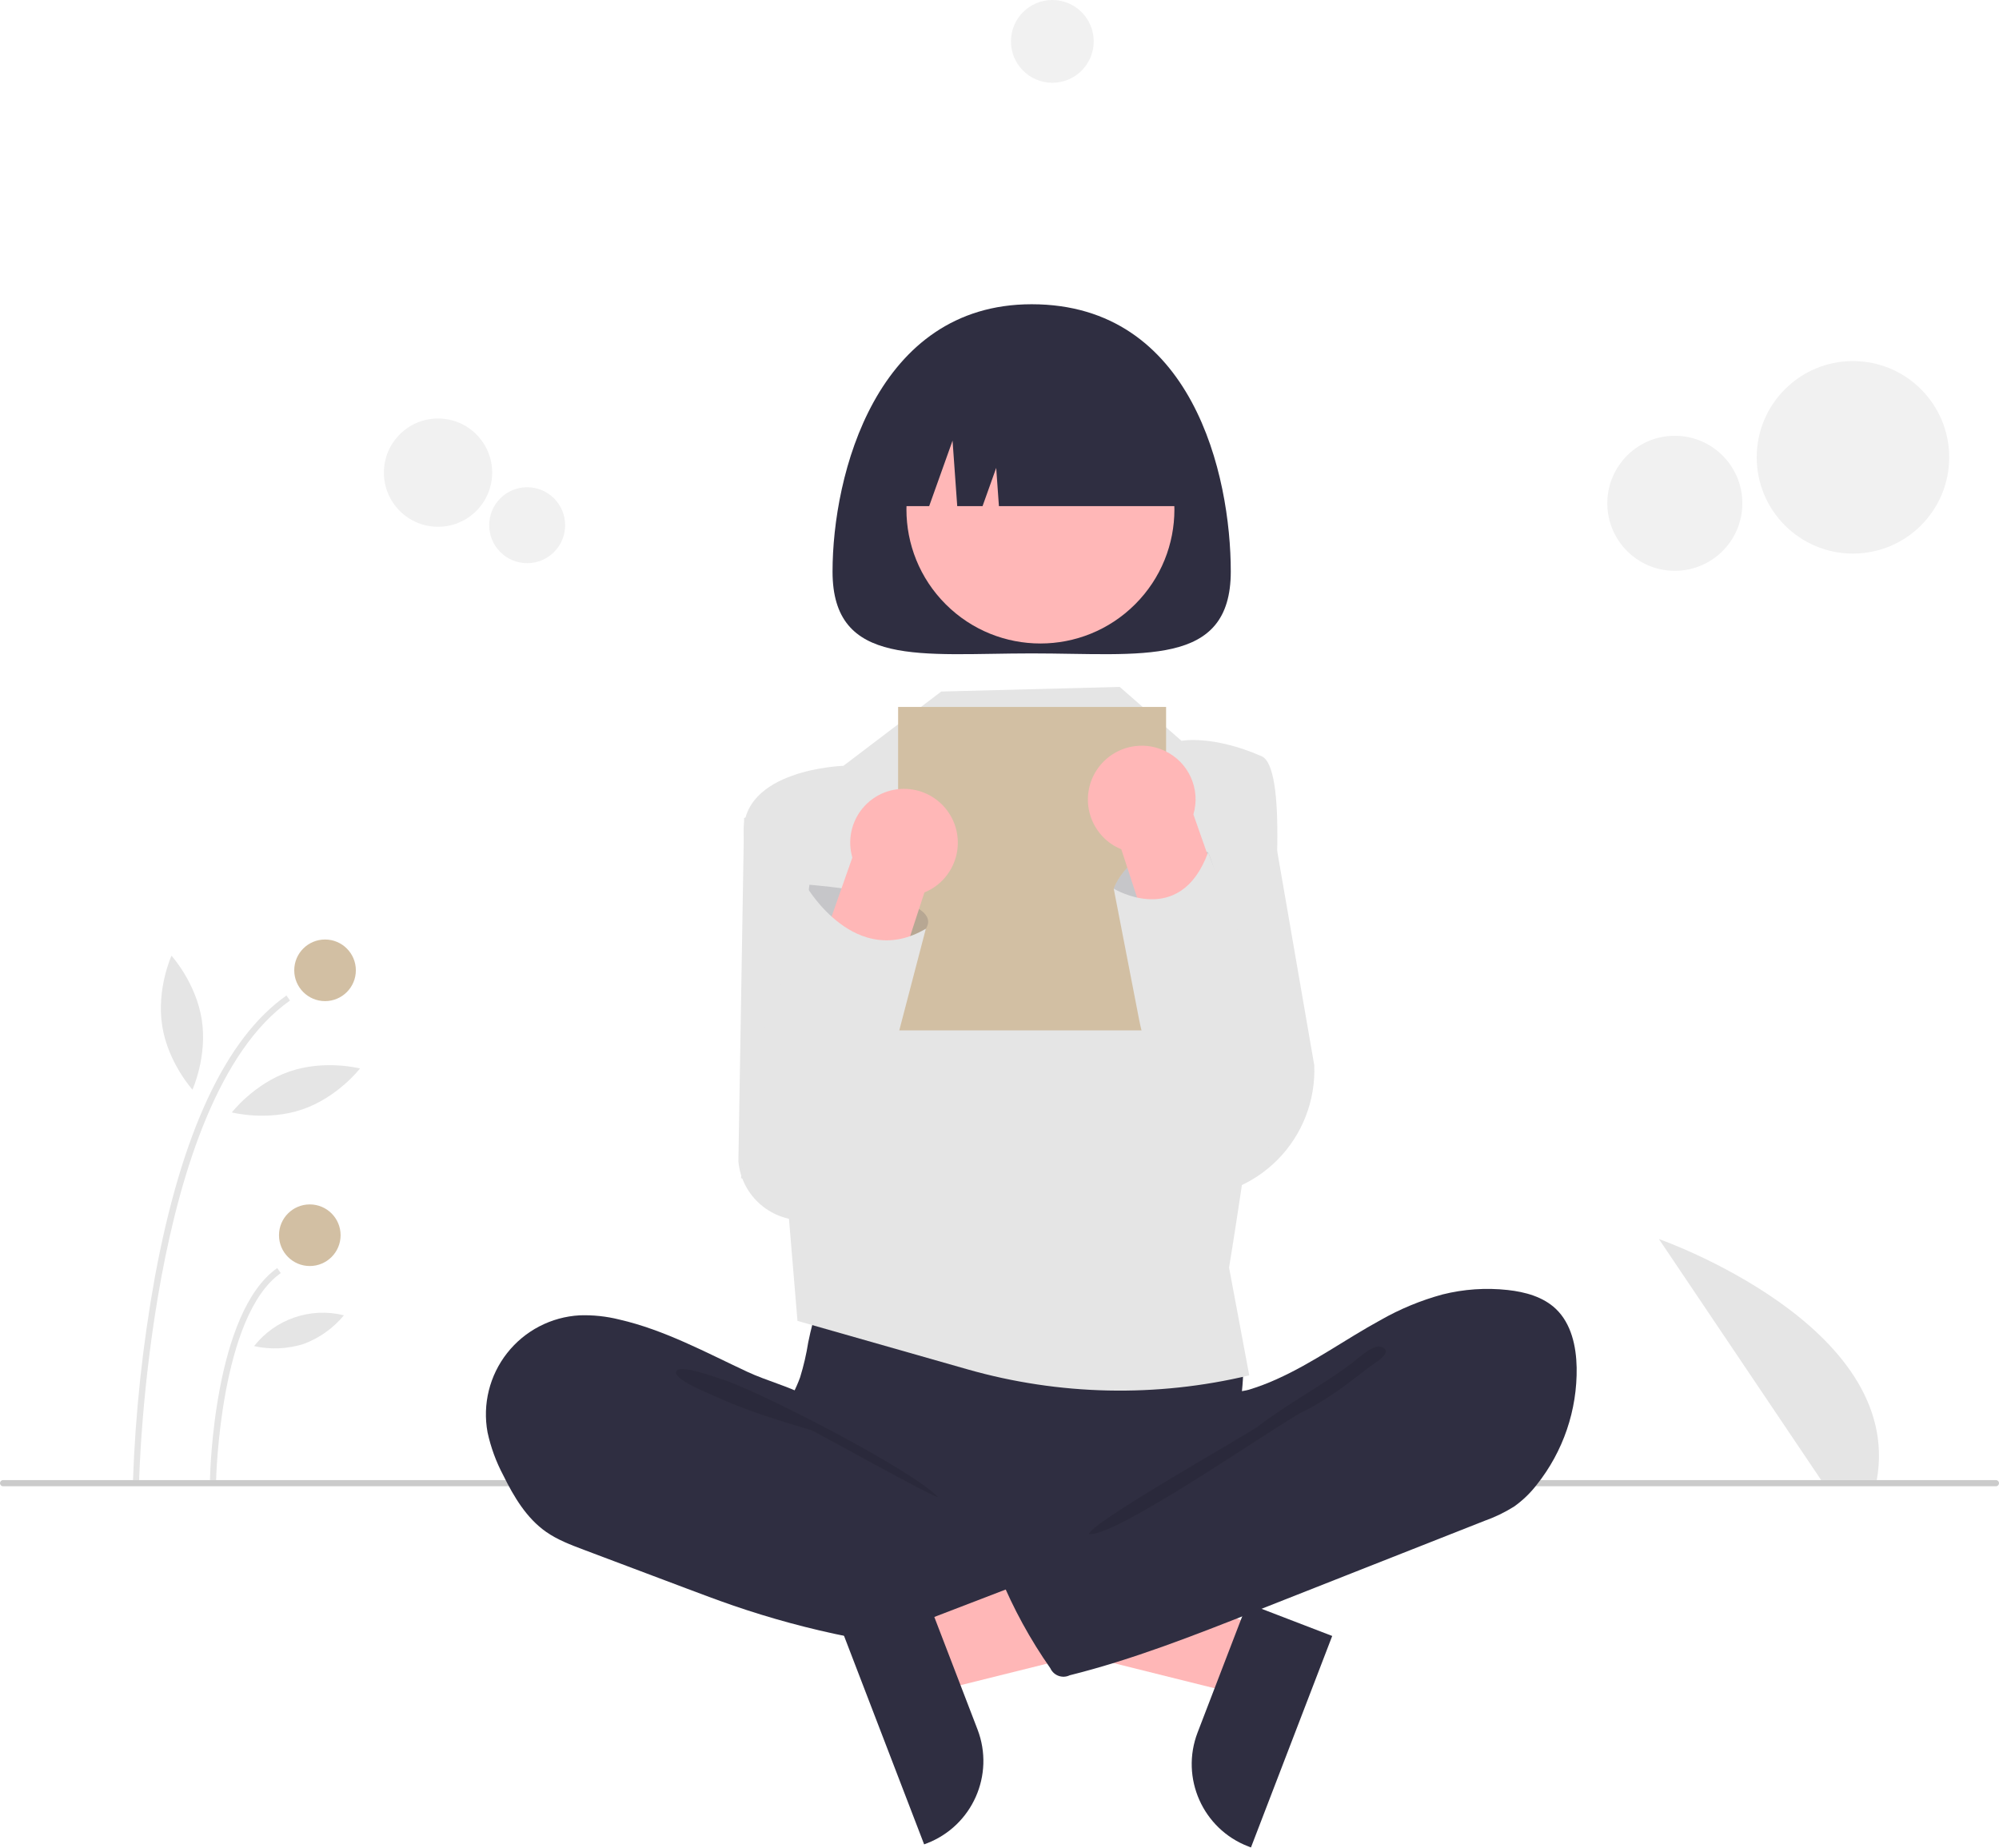
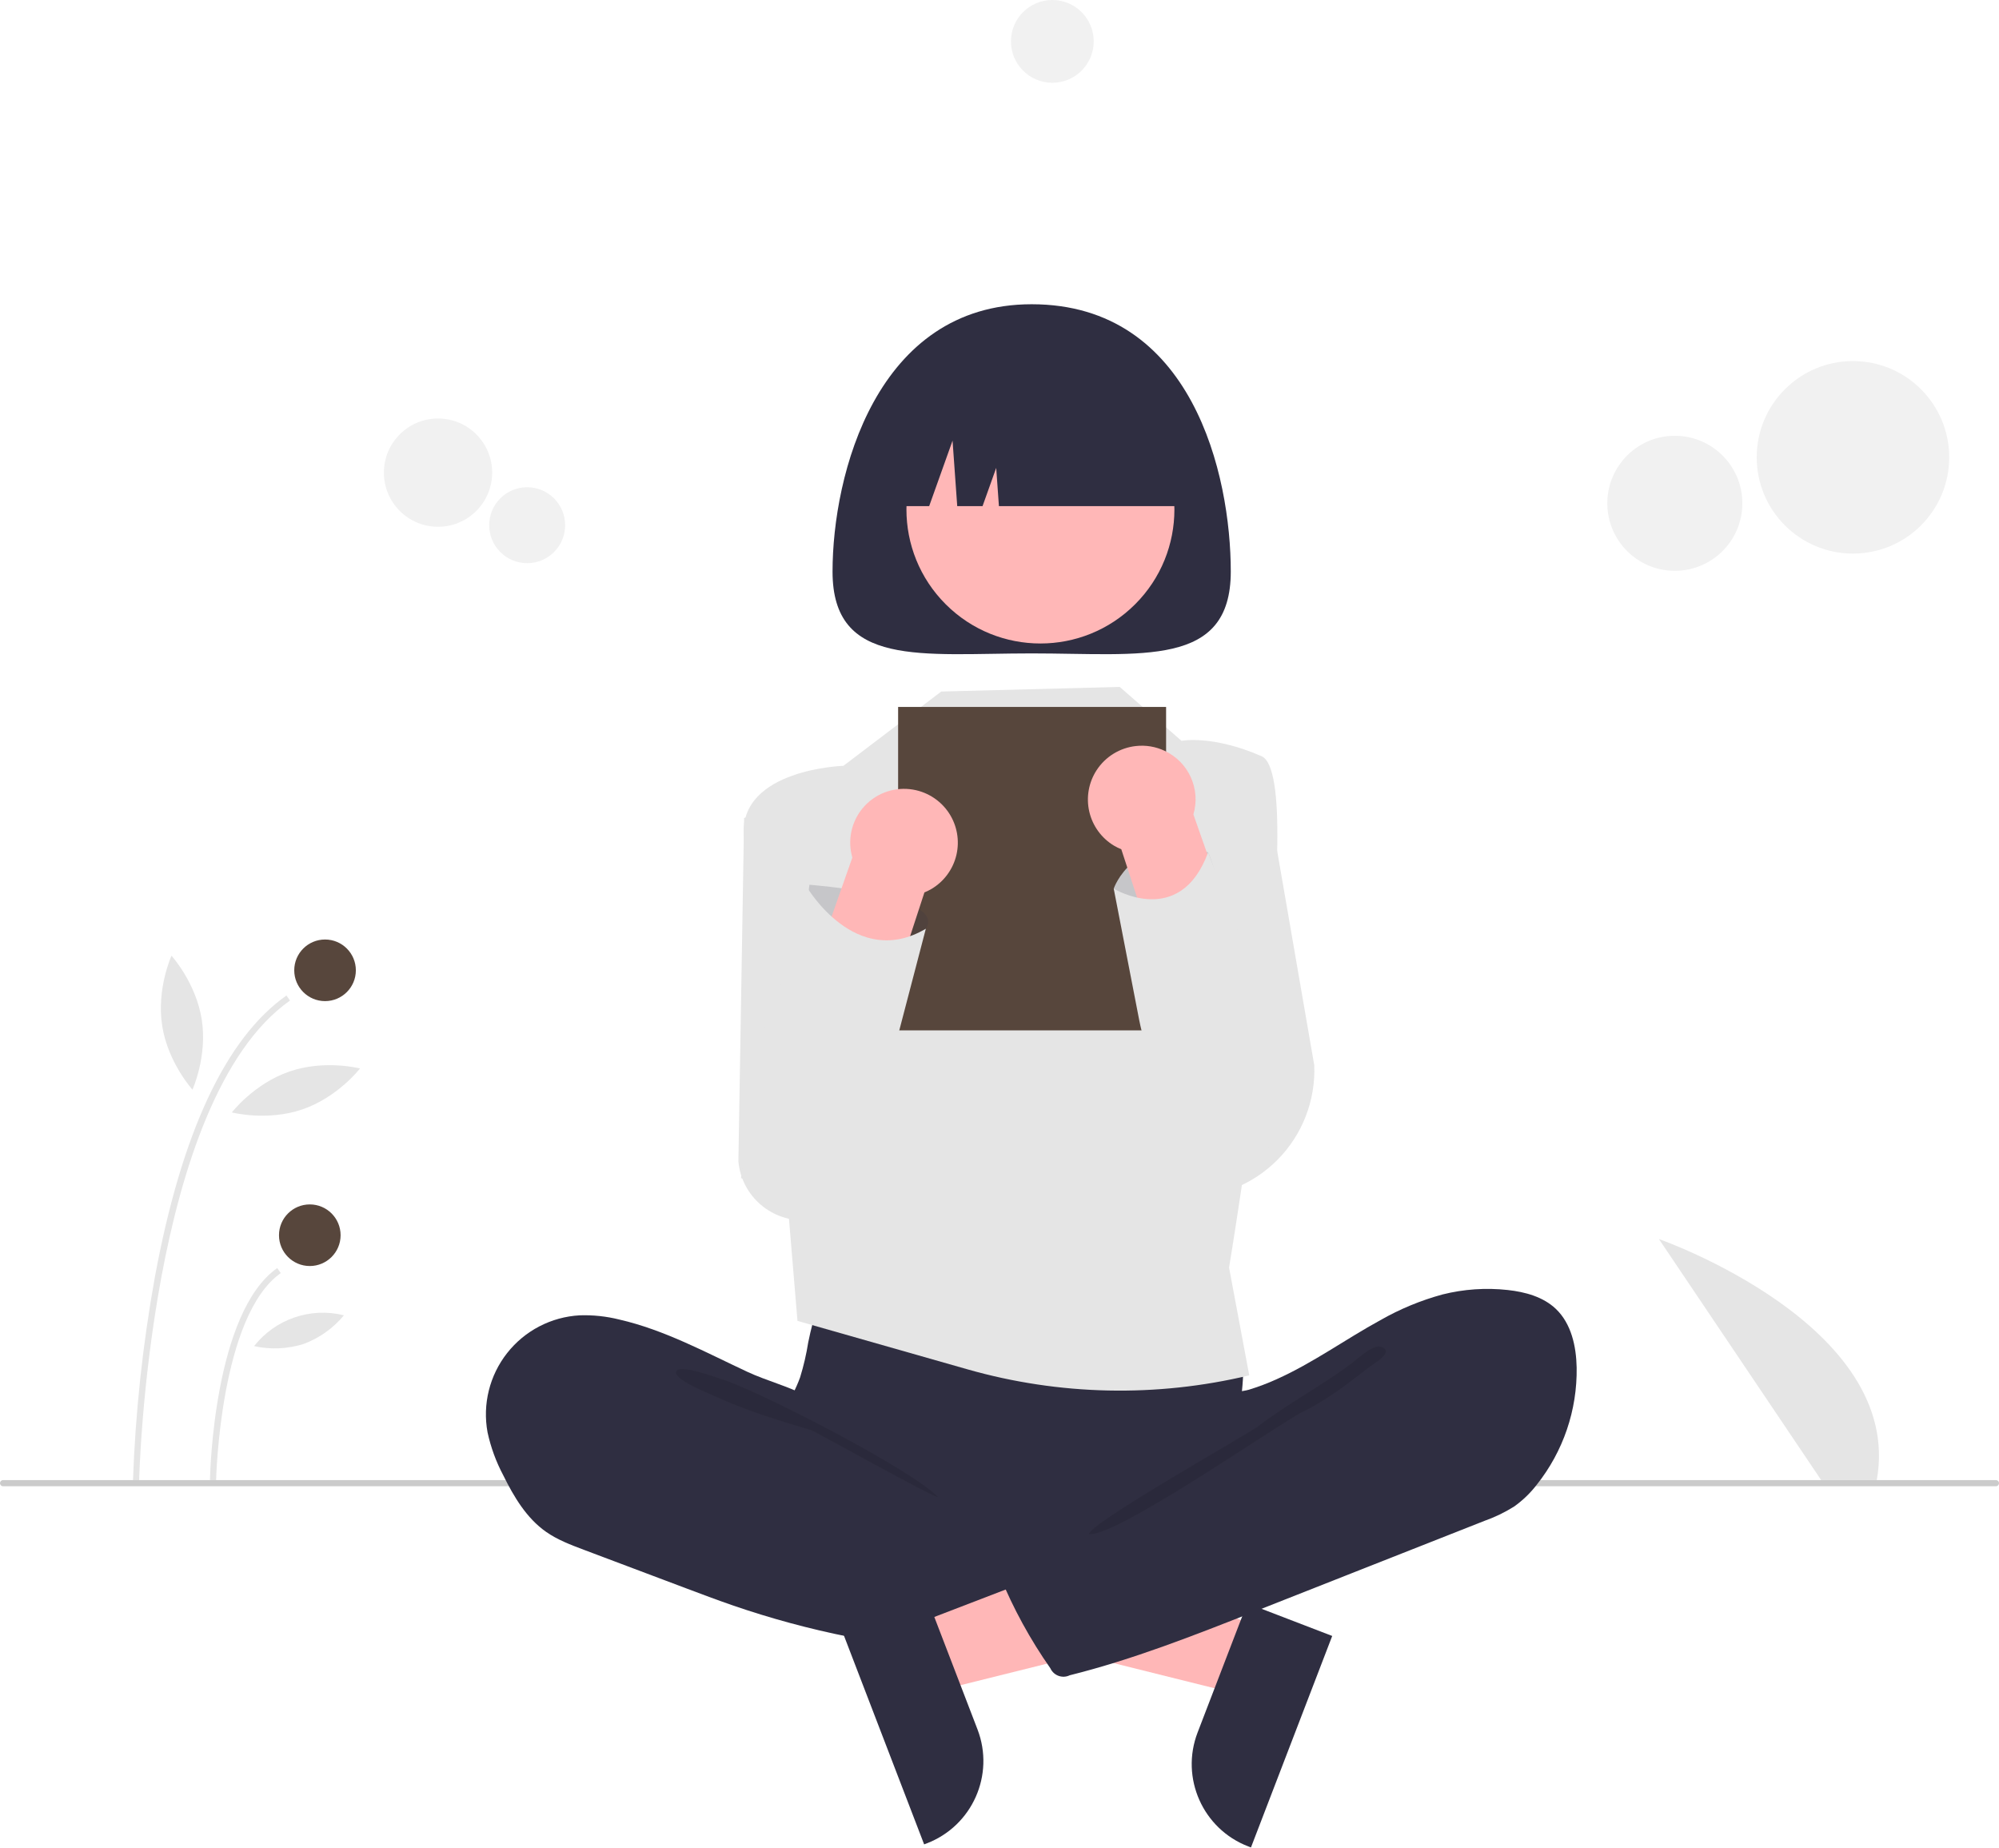
<svg xmlns="http://www.w3.org/2000/svg" data-name="Layer 1" width="649" height="599.759" viewBox="0 0 649 599.759">
  <path d="M866.77,630.622l-52.683-78.255s79.785,27.853,70.73,78.255Z" transform="translate(-275.5 -150.1205)" fill="#e5e5e5" />
  <path d="M320.662,631.142l-2-.039a463.832,463.832,0,0,1,7.1-66.287c8.648-46.881,23.029-77.67,42.743-91.512l1.148,1.637C323.602,507.274,320.686,629.906,320.662,631.142Z" transform="translate(-275.5 -150.1205)" fill="#e5e5e5" />
  <path d="M345.662,630.663l-2-.039c.043-2.215,1.293-54.414,21.843-68.842l1.148,1.637C346.933,577.265,345.672,630.131,345.662,630.663Z" transform="translate(-275.5 -150.1205)" fill="#e5e5e5" />
-   <circle cx="105.531" cy="315.002" r="10" fill="#d2bfa3" />
-   <circle cx="100.579" cy="401.002" r="10" fill="#d2bfa3" />
+   <circle cx="105.531" cy="315.002" r="10" fill="#57463c" />
+   <circle cx="100.579" cy="401.002" r="10" fill="#57463c" />
  <path d="M341.001,481.117c1.879,12.004-3.019,22.741-3.019,22.741s-7.945-8.726-9.825-20.73,3.019-22.741,3.019-22.741S339.122,469.113,341.001,481.117Z" transform="translate(-275.5 -150.1205)" fill="#e5e5e5" />
  <path d="M373.688,510.27c-11.493,3.942-22.919.99-22.919.99s7.208-9.344,18.701-13.286,22.919-.99,22.919-.99S385.181,506.328,373.688,510.27Z" transform="translate(-275.5 -150.1205)" fill="#e5e5e5" />
  <path d="M374.058,586.432a31.135,31.135,0,0,1-16.064.694,28.374,28.374,0,0,1,29.172-10.006A31.134,31.134,0,0,1,374.058,586.432Z" transform="translate(-275.5 -150.1205)" fill="#e5e5e5" />
  <path d="M923.5,632.622h-647a1,1,0,0,1,0-2h647a1,1,0,0,1,0,2Z" transform="translate(-275.5 -150.1205)" fill="#cbcbcb" />
  <polygon points="409.792 528.602 401.611 549.895 315.587 528.472 327.661 497.045 409.792 528.602" fill="#ffb7b7" />
  <path d="M708.019,681.221l-26.379,68.658-.868-.334a28.63,28.63,0,0,1-16.457-36.99l.001-.002,16.112-41.934Z" transform="translate(-275.5 -150.1205)" fill="#2f2e41" />
  <path d="M554.575,412.112l-37.488,3.51-1.86,111.542A20.996,20.996,0,0,0,537.58,546.211l23.768-1.637Z" transform="translate(-275.5 -150.1205)" fill="#e5e5e5" />
  <path d="M686.737,406.622l-25.651-.33L659.567,538.828h0a41.281,41.281,0,0,0,42.627-42.854Z" transform="translate(-275.5 -150.1205)" fill="#e5e5e5" />
  <path d="M537.901,585.912a81.594,81.594,0,0,1-2.639,11.359c-1.294,3.64-3.293,7.006-4.476,10.683-3.772,11.721,1.457,24.79,9.81,33.838a55.217,55.217,0,0,0,26.921,15.986c7.535,1.895,15.37,2.168,23.135,2.431,21.503.729,43.559,1.382,63.934-5.529a111.085,111.085,0,0,0,18.575-8.438,13.907,13.907,0,0,0,4.82-3.795c1.554-2.212,1.753-5.082,1.739-7.785-.046-9.116-1.894-18.185-1.455-27.29.243-5.043,1.187-10.083.722-15.11a27.876,27.876,0,0,0-21.304-24.012c-5.78-1.241-11.775-.565-17.66.001a450.255,450.255,0,0,1-45.96,2.055c-15.679-.1-31.26-2.493-46.861-2.743-4.614-.074-4.52,1.348-5.989,5.813A108.766,108.766,0,0,0,537.901,585.912Z" transform="translate(-275.5 -150.1205)" fill="#2f2e41" />
  <path d="M476.592,578.503a46.392,46.392,0,0,0-12.905-1.372,32.208,32.208,0,0,0-29.902,37.969,54.098,54.098,0,0,0,5.114,13.973c3.422,6.945,7.527,13.875,13.863,18.325,3.706,2.604,7.996,4.227,12.234,5.824l33.369,12.571c4.909,1.849,9.819,3.699,14.776,5.414a289.018,289.018,0,0,0,77.177,15.343c8.012.477,16.146.61,23.963-1.214,1.855-.433,3.834-1.078,4.908-2.651a8.405,8.405,0,0,0,1.096-3.622l2.053-14.375c.289-2.024.567-4.154-.174-6.06-.941-2.416-3.298-3.936-5.547-5.227-21.938-12.6-47.552-19.551-66.017-36.844-4.347-4.071-7.985-10.524-13.266-13.289-5.989-3.136-13.043-4.926-19.233-7.815C504.566,589.134,491.26,581.875,476.592,578.503Z" transform="translate(-275.5 -150.1205)" fill="#2f2e41" />
  <path d="M509.906,597.882c11.794,3.696,61.591,29.3,70.126,38.24-1.144.412-39.961-21.341-41.126-21.691-10.588-3.178-21.234-6.376-31.288-11.026-2.023-.935-13.141-5.333-12.637-7.885C495.548,592.64,507.812,597.226,509.906,597.882Z" transform="translate(-275.5 -150.1205)" opacity="0.1" style="isolation:isolate" />
  <path d="M581.087,374.622l-31.756,24.112s-33.509,1.048-32.376,22.468,14.543,122.838,14.543,122.838l2.91,34.895,55.193,15.726a180.588,180.588,0,0,0,91.486,1.961l0,0-6.559-35.008s26.559-158.992,10.559-165.992-26-5-26-5l-20.055-17.5Z" transform="translate(-275.5 -150.1205)" fill="#e5e5e5" />
  <path d="M675.087,335.676c0,31.301-28.943,26.567-64.646,26.567s-64.646,4.734-64.646-26.567,14.138-86.785,64.646-86.785C662.689,248.891,675.087,304.375,675.087,335.676Z" transform="translate(-275.5 -150.1205)" fill="#2f2e41" />
  <circle cx="613.286" cy="315.524" r="43.5" transform="translate(-318.9819 375.953) rotate(-45)" fill="#ffb7b7" />
  <path d="M559.964,314.422v0h17.205l7.59-21.253,1.518,21.253h8.223l4.428-12.398.886,12.398H660.918v0a46.049,46.049,0,0,0-46.049-46.049h-8.856A46.049,46.049,0,0,0,559.964,314.422Z" transform="translate(-275.5 -150.1205)" fill="#2f2e41" />
-   <rect x="291.587" y="229.502" width="87" height="105" fill="#d2bfa3" />
+   <rect x="291.587" y="229.502" width="87" height="105" fill="#57463c" />
  <polygon points="296.381 527.602 304.563 548.895 390.587 527.472 378.512 496.045 296.381 527.602" fill="#ffb7b7" />
  <path d="M576.747,669.62l16.112,41.934.001.002A28.63,28.63,0,0,1,576.402,748.546l-.868.334-26.379-68.658Z" transform="translate(-275.5 -150.1205)" fill="#2f2e41" />
  <path d="M743.835,570.353a60.059,60.059,0,0,1,21.157-1.446c5.656.623,11.484,2.197,15.613,6.112,5.026,4.765,6.641,12.134,6.776,19.059a59.543,59.543,0,0,1-12.942,38.027,34.505,34.505,0,0,1-7.399,7.123,48.702,48.702,0,0,1-9.627,4.639L682.685,673.342c-19.659,7.754-39.388,15.531-59.893,20.643a4.668,4.668,0,0,1-6.233-2.174q-.025-.051-.048-.103a154.818,154.818,0,0,1-16.378-29.96,2.019,2.019,0,0,1,.892-3.183l52.856-30.369c3.786-2.175,7.614-4.382,10.758-7.412a26.708,26.708,0,0,0,5.523-7.689c1.096-2.288,1.198-7.689,2.597-9.38,1.37-1.656,6.057-1.788,8.222-2.44a74.602,74.602,0,0,0,8.951-3.384c11.823-5.289,22.352-12.975,33.686-19.168A86.432,86.432,0,0,1,743.835,570.353Z" transform="translate(-275.5 -150.1205)" fill="#2f2e41" />
  <path d="M713.87,593.032c-9.081,6.82-20.839,13.09-29.839,20.09-3.072,2.389-54.276,31.177-55,35,8.396,1.415,61.883-36.003,69.536-39.737s14.436-8.999,21.158-14.225c1.713-1.332,8.973-5.336,4.055-6.824C721.011,586.498,715.915,591.669,713.87,593.032Z" transform="translate(-275.5 -150.1205)" opacity="0.1" style="isolation:isolate" />
  <circle cx="601.587" cy="148.467" r="31.248" fill="#f1f1f1" style="isolation:isolate" />
  <circle cx="543.755" cy="163.392" r="21.92" fill="#f1f1f1" style="isolation:isolate" />
  <circle cx="142.213" cy="153.437" r="17.576" fill="#f1f1f1" style="isolation:isolate" />
  <circle cx="171.15" cy="170.502" r="12.329" fill="#f1f1f1" style="isolation:isolate" />
  <circle cx="341.654" cy="13.435" r="13.435" fill="#f1f1f1" style="isolation:isolate" />
  <path d="M537.087,446.622l1.201-9.27s44.799,3.27,37.799,14.27-24,12-24,12Z" transform="translate(-275.5 -150.1205)" fill="#2f2e41" opacity="0.17" />
  <path d="M570.903,406.315a17.49,17.49,0,0,1,12.725,7.813h0a17.474,17.474,0,0,1-5.683,24.563,16.846,16.846,0,0,1-2.316,1.138l-27.536,84.228a13.989,13.989,0,1,1-25.156-12.247l29.284-83.293A17.455,17.455,0,0,1,570.903,406.315Z" transform="translate(-275.5 -150.1205)" fill="#ffb7b7" />
  <path d="M537.498,438.142s15.778,26.957,38.589,13.48l-22.107,84.598h-18.626l-19.268-3.598,5.395-34.953Z" transform="translate(-275.5 -150.1205)" fill="#e5e5e5" />
  <path d="M650.157,456.567l-13.071-17.945s6.282-18.613,30.641-11.806C667.728,426.816,683.228,461.512,650.157,456.567Z" transform="translate(-275.5 -150.1205)" fill="#e5e5e5" />
  <path d="M650.157,456.567l-13.071-17.945s6.282-18.613,30.641-11.806C667.728,426.816,683.228,461.512,650.157,456.567Z" transform="translate(-275.5 -150.1205)" fill="#2f2e41" opacity="0.17" />
  <path d="M653.618,393.871a17.359,17.359,0,0,1,9.334,20.647l29.284,83.293a13.989,13.989,0,1,1-25.156,12.247L639.544,425.829a16.846,16.846,0,0,1-2.316-1.138,17.474,17.474,0,0,1-5.683-24.563h0a17.49,17.49,0,0,1,12.725-7.813A17.276,17.276,0,0,1,653.618,393.871Z" transform="translate(-275.5 -150.1205)" fill="#ffb7b7" />
  <path d="M637.087,438.622s21.566,13.085,30.641-11.806L698.116,506.83l-9.03,15.792-1.306.109A33.397,33.397,0,0,1,659.197,510.645l0,0a66.344,66.344,0,0,1-13.86-29.475Z" transform="translate(-275.5 -150.1205)" fill="#e5e5e5" />
</svg>
